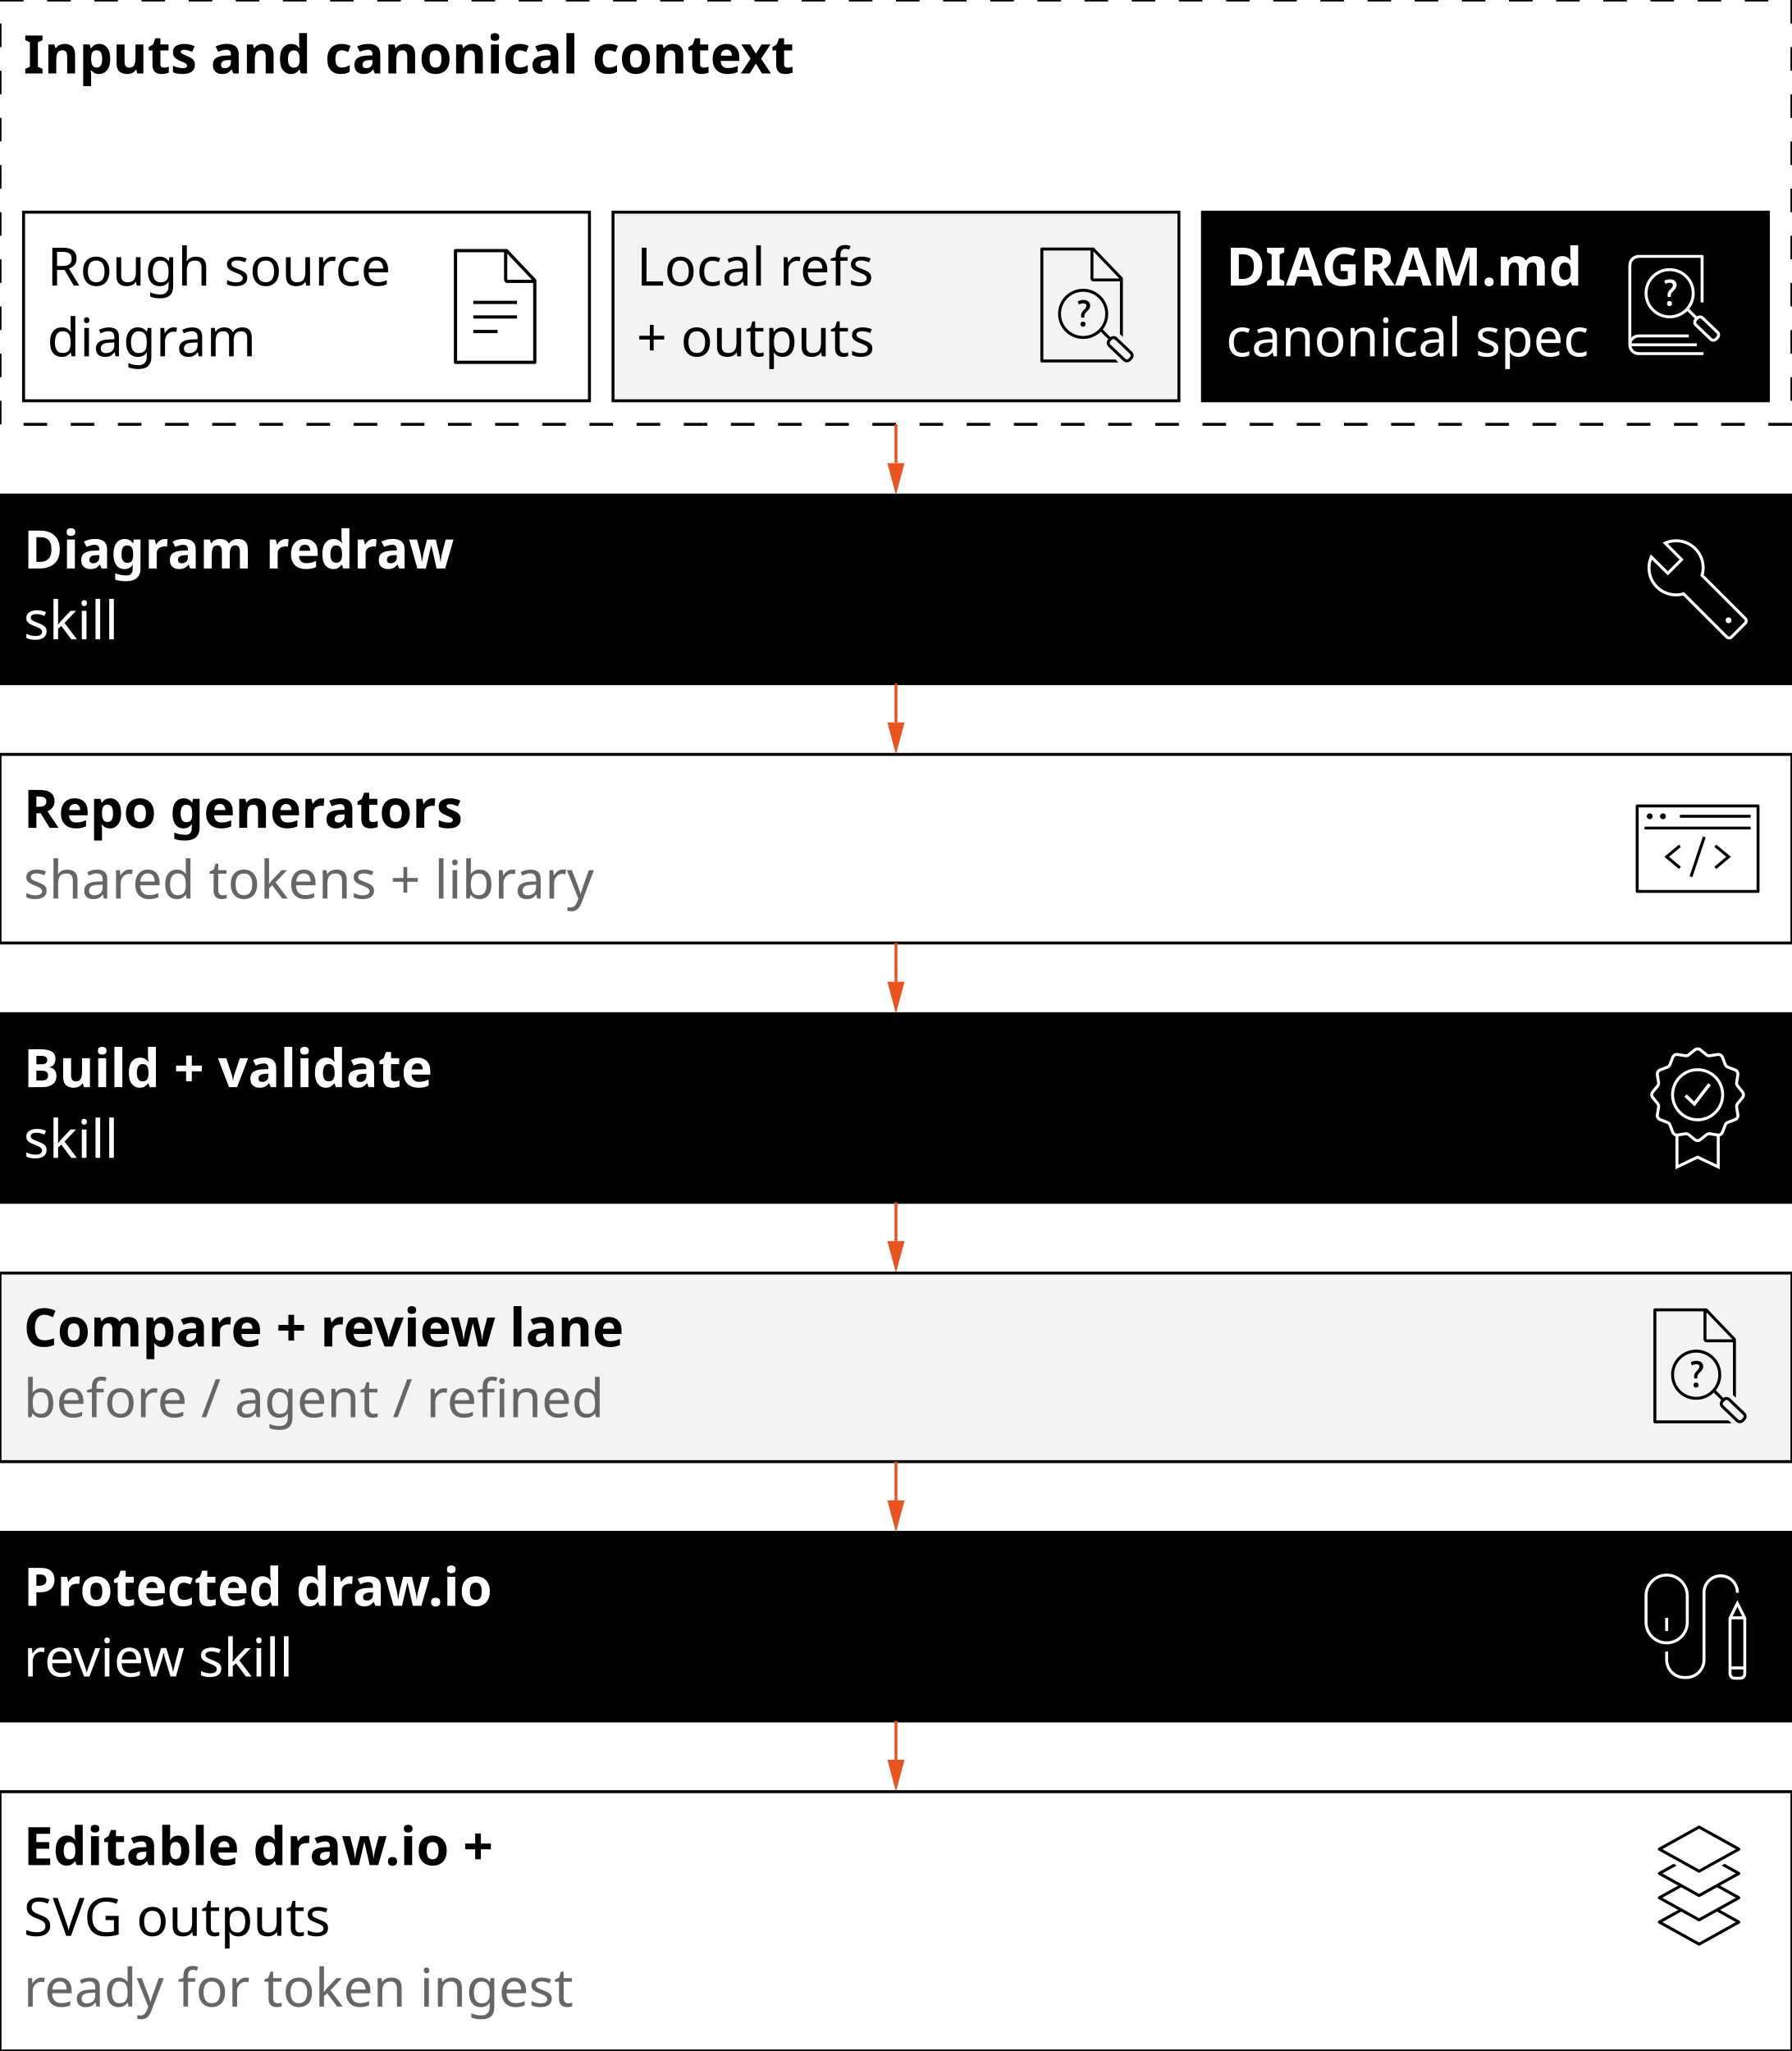
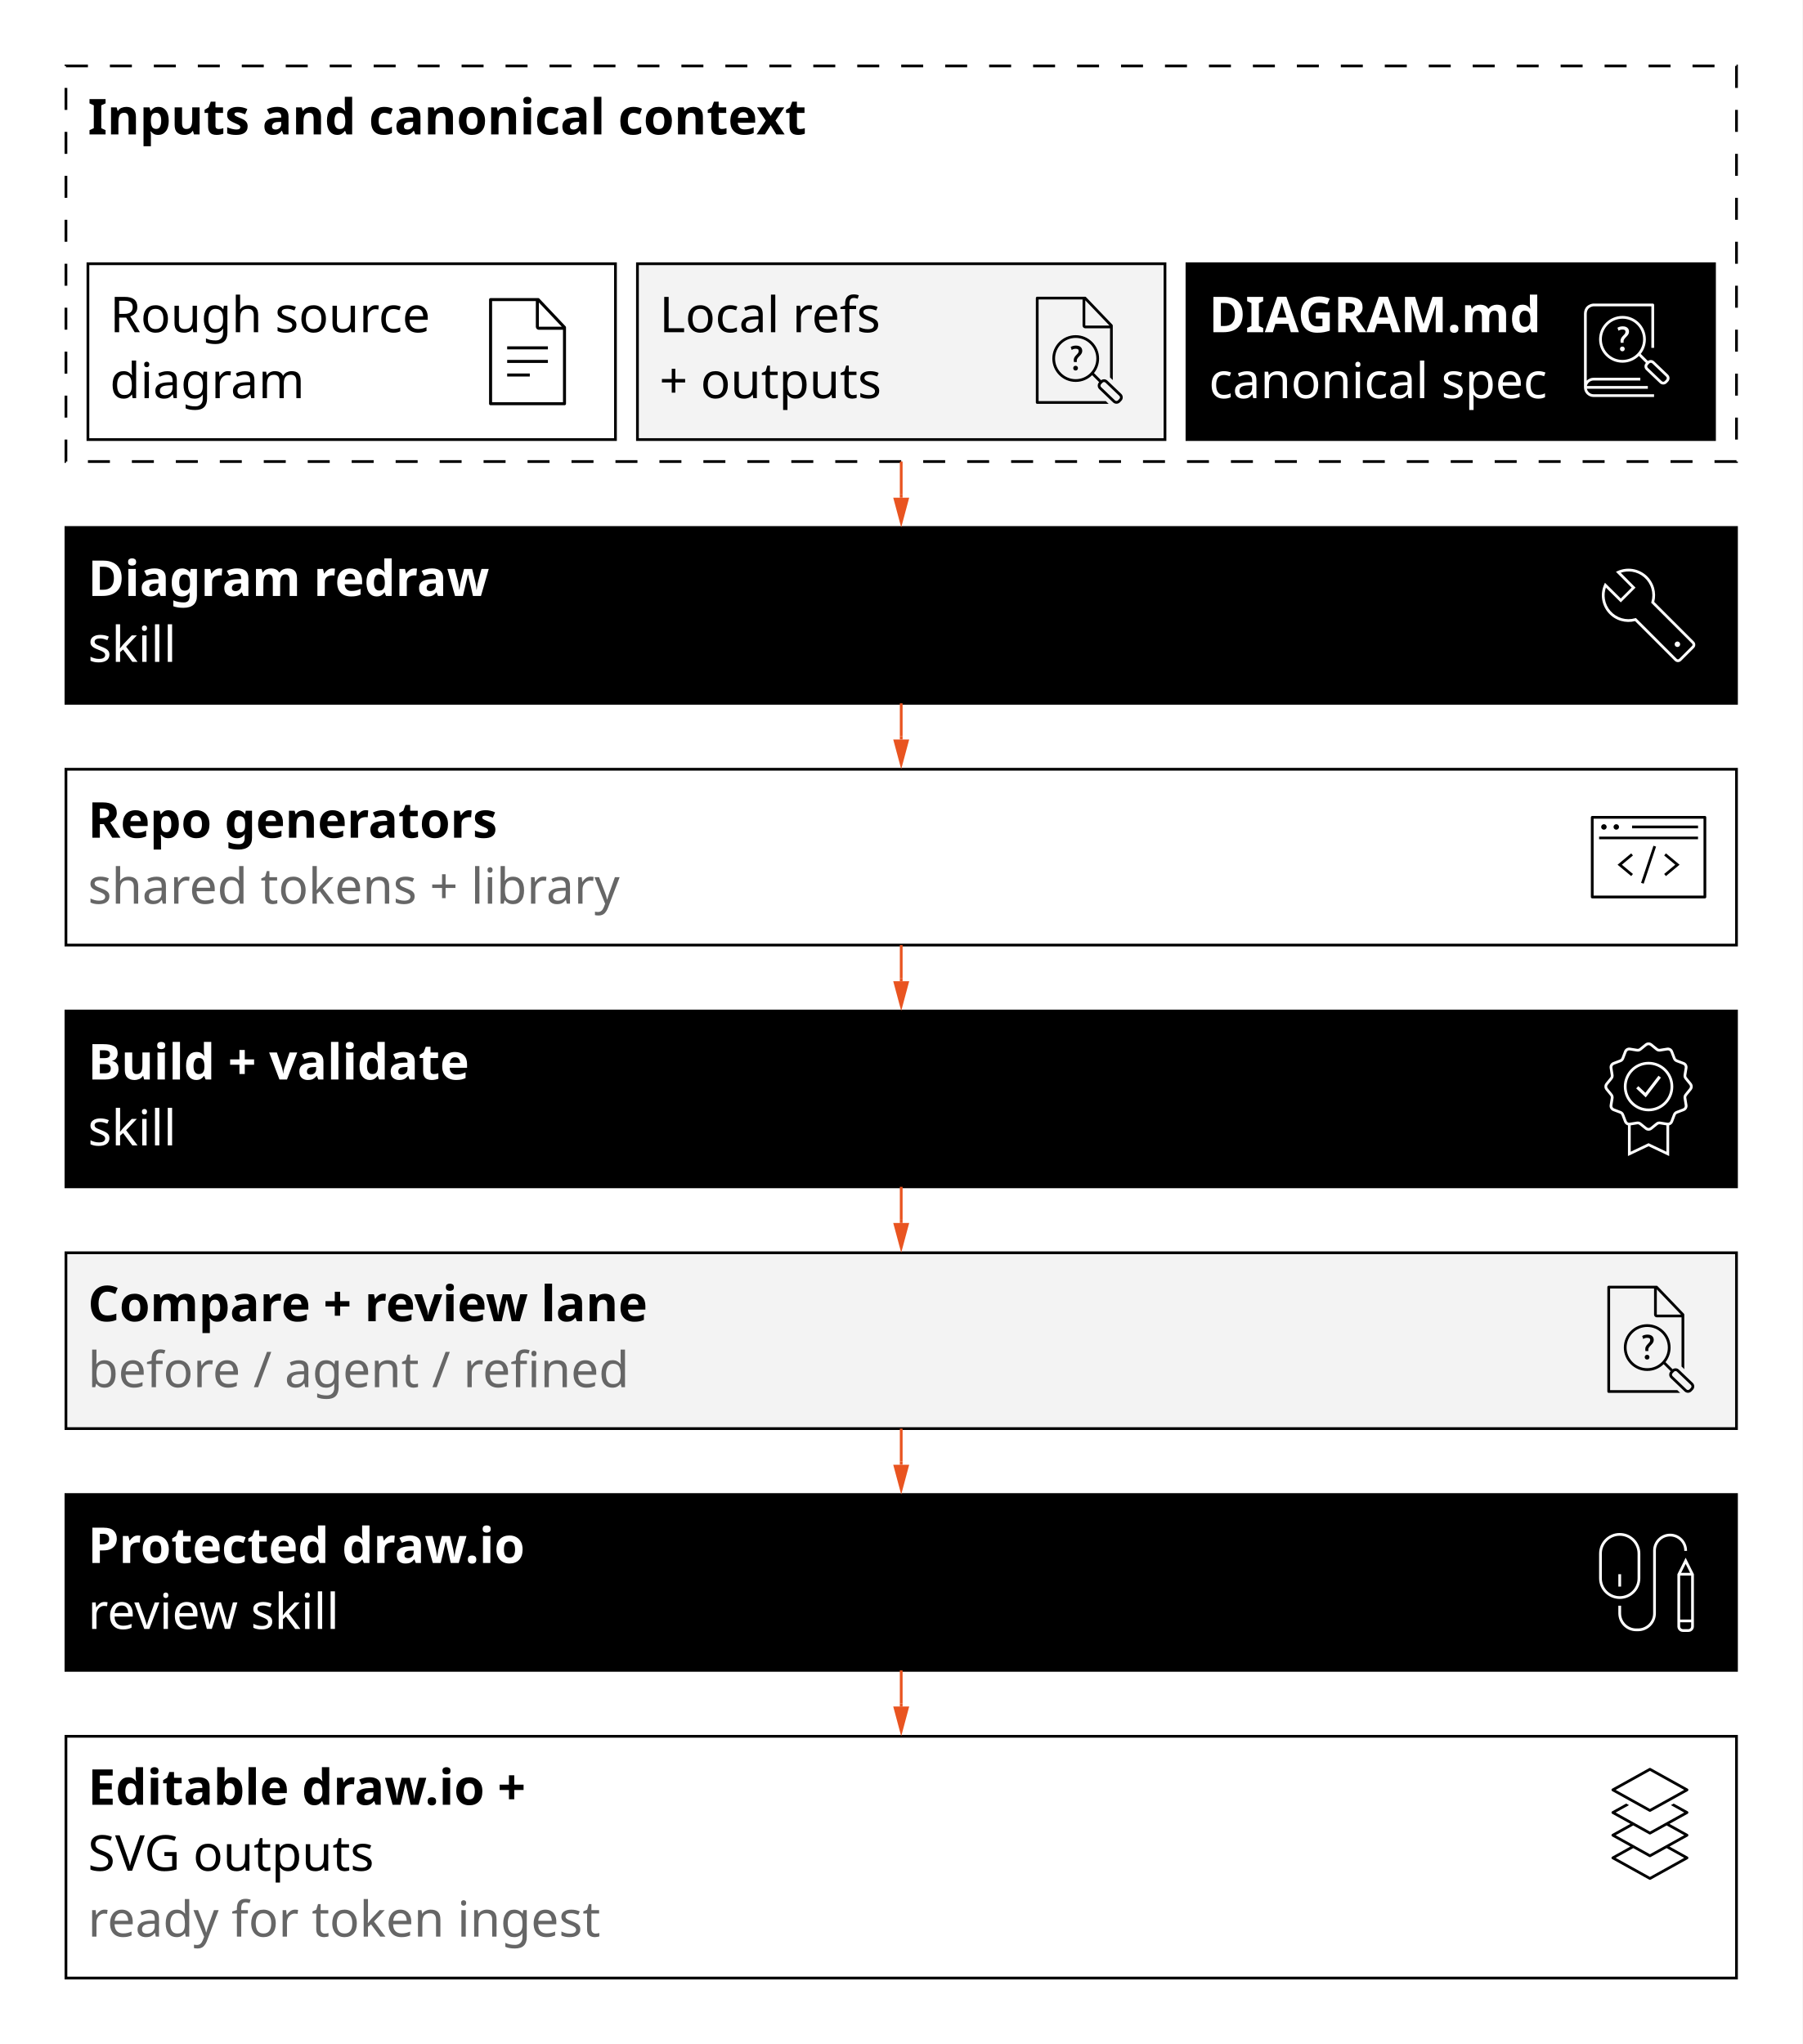
- <svg xmlns="http://www.w3.org/2000/svg" width="608" height="696" viewBox="0 0 608 696" xml:space="preserve">
-   <rect width="608" height="696" fill="#FFFFFF" />
+ <svg xmlns="http://www.w3.org/2000/svg" width="656" height="744" viewBox="0 0 656 744" xml:space="preserve">
+   <rect width="656" height="744" fill="#FFFFFF" />
  <g data-component-id="inputs">
-     <rect x="0" y="0" width="608" height="144" fill="#FFFFFF" stroke="#000000" stroke-width="1" stroke-miterlimit="10" stroke-dasharray="8 8" />
+     <rect x="24" y="24" width="608" height="144" fill="#FFFFFF" stroke="#000000" stroke-width="1" stroke-miterlimit="10" stroke-dasharray="8 8" />
    <text font-family="Ubuntu Sans">
-       <tspan x="8" y="24.92" font-size="18" font-weight="700" fill="#000000">Inputs and canonical context</tspan>
+       <tspan x="32" y="48.92" font-size="18" font-weight="700" fill="#000000">Inputs and canonical context</tspan>
    </text>
  </g>
-   <rect x="8" y="72" width="192" height="64" fill="#FFFFFF" stroke="#000000" stroke-width="1" stroke-miterlimit="10" />
+   <rect x="32" y="96" width="192" height="64" fill="#FFFFFF" stroke="#000000" stroke-width="1" stroke-miterlimit="10" />
  <text font-family="Ubuntu Sans">
-     <tspan x="16" y="96.92" font-size="18" font-weight="400" fill="#000000">Rough source</tspan>
-     <tspan x="16" y="120.92" font-size="18" font-weight="400" fill="#000000">diagram</tspan>
+     <tspan x="40" y="120.92" font-size="18" font-weight="400" fill="#000000">Rough source</tspan>
+     <tspan x="40" y="144.92" font-size="18" font-weight="400" fill="#000000">diagram</tspan>
  </text>
-   <g class="dg-icon" transform="translate(144 80)">
+   <g class="dg-icon" transform="translate(168 104)">
    <path d="M24.823 33.049H16.588V31.951H24.823V33.049Z" fill="#000000" />
    <path d="M31.411 28.107H16.588V27.01H31.411V28.107Z" fill="#000000" />
    <path d="M31.411 23.166H16.588V22.068H31.411V23.166Z" fill="#000000" />
    <path fill-rule="evenodd" clip-rule="evenodd" d="M27.881 4.5C28.032 4.5 28.177 4.562 28.28 4.672L37.85 14.795C37.946 14.897 38 15.032 38 15.172V42.951L37.989 43.062C37.945 43.276 37.776 43.445 37.562 43.489L37.451 43.5H10.549C10.284 43.5 10.062 43.312 10.011 43.062L10 42.951V5.049C10 4.746 10.246 4.5 10.549 4.5H27.881ZM11.098 42.402H36.902V16.029H28.117C27.511 16.029 27.02 15.537 27.02 14.931V5.598H11.098V42.402ZM28.117 14.931H36.467L28.117 6.098V14.931Z" fill="#000000" />
  </g>
-   <rect x="208" y="72" width="192" height="64" fill="#F3F3F3" stroke="#000000" stroke-width="1" stroke-miterlimit="10" />
+   <rect x="232" y="96" width="192" height="64" fill="#F3F3F3" stroke="#000000" stroke-width="1" stroke-miterlimit="10" />
  <text font-family="Ubuntu Sans">
-     <tspan x="216" y="96.92" font-size="18" font-weight="400" fill="#000000">Local refs</tspan>
-     <tspan x="216" y="120.92" font-size="18" font-weight="400" fill="#000000">+ outputs</tspan>
+     <tspan x="240" y="120.92" font-size="18" font-weight="400" fill="#000000">Local refs</tspan>
+     <tspan x="240" y="144.92" font-size="18" font-weight="400" fill="#000000">+ outputs</tspan>
  </text>
-   <g class="dg-icon" transform="translate(344 80)">
+   <g class="dg-icon" transform="translate(368 104)">
    <path fill-rule="evenodd" clip-rule="evenodd" d="M27.005 4.01C27.104 4.03 27.195 4.08 27.266 4.154L36.861 14.169C36.95 14.262 37 14.386 37 14.515V34.349L36.066 33.457C36.045 33.436 36.022 33.417 36 33.398V15.5H27C26.448 15.5 26 15.052 26 14.5V5H10V42H34.458L35.505 43H9.5C9.224 43 9 42.776 9 42.5V4.5C9 4.258 9.171 4.056 9.399 4.01L9.5 4H26.904L27.005 4.01ZM27 14.5H35.794L27 5.322V14.5Z" fill="#000000" />
    <path fill-rule="evenodd" clip-rule="evenodd" d="M23.507 18C28.205 18 32.014 21.809 32.014 26.507C32.014 28.511 31.319 30.351 30.159 31.805L32.757 34.402C33.435 33.896 34.398 33.937 35.03 34.541L40.082 39.369C40.786 40.042 40.812 41.159 40.139 41.863L39.614 42.412L39.482 42.536C38.803 43.117 37.779 43.1 37.119 42.469L32.067 37.641C31.407 37.01 31.343 35.988 31.893 35.282L32.011 35.145L32.047 35.106L29.491 32.551C27.954 34.073 25.841 35.014 23.507 35.014C18.809 35.014 15 31.205 15 26.507C15 21.809 18.809 18 23.507 18ZM34.339 35.264C34.034 34.972 33.55 34.982 33.259 35.287L32.733 35.837C32.442 36.142 32.453 36.627 32.758 36.918L37.81 41.746C38.116 42.038 38.6 42.027 38.892 41.722L39.416 41.172C39.707 40.867 39.696 40.383 39.391 40.092L34.339 35.264ZM23.507 19C19.361 19 16 22.361 16 26.507C16 30.653 19.361 34.014 23.507 34.014C27.653 34.014 31.014 30.653 31.014 26.507C31.014 22.361 27.653 19 23.507 19Z" fill="#000000" />
    <path d="M23.464 29.143C23.704 29.143 23.93 29.213 24.099 29.402C24.248 29.57 24.324 29.765 24.324 30.003C24.324 30.241 24.248 30.436 24.099 30.604C23.93 30.793 23.704 30.864 23.464 30.864C23.223 30.864 22.997 30.793 22.829 30.604C22.68 30.436 22.602 30.241 22.602 30.003C22.603 29.765 22.68 29.57 22.829 29.402C22.997 29.213 23.223 29.143 23.464 29.143Z" fill="#000000" />
    <path d="M23.613 21.787C24.028 21.787 24.385 21.845 24.677 21.952C24.962 22.057 25.216 22.212 25.398 22.411C25.557 22.585 25.706 22.792 25.776 23.044C25.853 23.274 25.885 23.491 25.885 23.706C25.885 24.012 25.823 24.28 25.712 24.518C25.607 24.742 25.474 24.951 25.311 25.144C25.165 25.316 25.007 25.501 24.82 25.674C24.656 25.838 24.502 25.994 24.36 26.161C24.221 26.326 24.113 26.484 24.029 26.662C23.949 26.835 23.903 27.016 23.903 27.221V27.77H22.879L22.839 27.568C22.824 27.494 22.807 27.394 22.807 27.275V27.018C22.807 26.748 22.851 26.476 22.969 26.241C23.067 26.044 23.184 25.84 23.318 25.66C23.451 25.484 23.61 25.309 23.783 25.15C23.935 25.011 24.056 24.864 24.201 24.705C24.316 24.579 24.41 24.427 24.482 24.259L24.485 24.253L24.531 24.139C24.573 24.02 24.598 23.89 24.598 23.747C24.598 23.576 24.563 23.438 24.516 23.343C24.471 23.255 24.396 23.177 24.302 23.113C24.21 23.052 24.108 23.011 23.979 22.989C23.83 22.965 23.68 22.952 23.518 22.952H23.258C22.911 22.985 22.588 23.079 22.309 23.233L22.048 23.377L21.951 23.095L21.685 22.311L21.851 22.206C22.034 22.09 22.297 22 22.581 21.919C22.892 21.83 23.242 21.787 23.613 21.787Z" fill="#000000" />
  </g>
-   <rect x="408" y="72" width="192" height="64" fill="#000000" stroke="#000000" stroke-width="1" stroke-miterlimit="10" />
+   <rect x="432" y="96" width="192" height="64" fill="#000000" stroke="#000000" stroke-width="1" stroke-miterlimit="10" />
  <text font-family="Ubuntu Sans">
-     <tspan x="416" y="96.92" font-size="18" font-weight="700" fill="#FFFFFF">DIAGRAM.md</tspan>
-     <tspan x="416" y="120.92" font-size="18" font-weight="400" fill="#FFFFFF">canonical spec</tspan>
+     <tspan x="440" y="120.92" font-size="18" font-weight="700" fill="#FFFFFF">DIAGRAM.md</tspan>
+     <tspan x="440" y="144.92" font-size="18" font-weight="400" fill="#FFFFFF">canonical spec</tspan>
  </text>
-   <g class="dg-icon" transform="translate(544 80)">
+   <g class="dg-icon" transform="translate(568 104)">
    <path d="M11.953 6.852L11.942 6.5H33.523C33.799 6.5 34.023 6.724 34.023 7V22.625H33.023V7.5H11.975C11.972 7.5 11.966 7.5 11.959 7.501C11.944 7.502 11.919 7.504 11.886 7.508C11.819 7.515 11.72 7.528 11.601 7.554C11.358 7.605 11.04 7.703 10.727 7.882C10.131 8.224 9.5 8.89 9.5 10.298V34.552C10.135 33.903 11.02 33.5 12 33.5H29V34.5H12C10.79 34.5 9.781 35.359 9.55 36.5H31.735V37.5H9.55C9.781 38.641 10.79 39.5 12 39.5H34V40.5H12C10.067 40.5 8.5 38.933 8.5 37V10.298C8.5 8.504 9.348 7.52 10.23 7.014C10.657 6.769 11.08 6.643 11.393 6.576C11.55 6.543 11.682 6.524 11.777 6.514C11.825 6.508 11.864 6.505 11.892 6.503C11.905 6.502 11.916 6.501 11.925 6.501C11.929 6.501 11.933 6.501 11.935 6.501C11.937 6.501 11.938 6.5 11.94 6.5H11.942C11.943 6.5 11.942 6.5 11.953 6.852Z" fill="#FFFFFF" />
    <path fill-rule="evenodd" clip-rule="evenodd" d="M22.507 11C27.205 11 31.014 14.809 31.014 19.507C31.014 21.511 30.319 23.351 29.159 24.805L31.757 27.402C32.435 26.896 33.398 26.937 34.03 27.541L39.082 32.369C39.786 33.042 39.812 34.159 39.139 34.863L38.614 35.412L38.482 35.536C37.803 36.117 36.779 36.1 36.119 35.469L31.067 30.641C30.407 30.009 30.343 28.988 30.893 28.282L31.011 28.145L31.047 28.106L28.491 25.551C26.954 27.073 24.841 28.014 22.507 28.014C17.809 28.014 14 24.205 14 19.507C14 14.809 17.809 11 22.507 11ZM33.339 28.264C33.034 27.972 32.55 27.982 32.259 28.287L31.733 28.837C31.442 29.142 31.453 29.627 31.758 29.918L36.81 34.746C37.116 35.038 37.6 35.027 37.892 34.722L38.416 34.172C38.707 33.867 38.696 33.383 38.391 33.092L33.339 28.264ZM22.507 12C18.361 12 15 15.361 15 19.507C15 23.653 18.361 27.014 22.507 27.014C26.653 27.014 30.014 23.653 30.014 19.507C30.014 15.361 26.653 12 22.507 12Z" fill="#FFFFFF" />
    <path d="M22.464 22.143C22.704 22.143 22.93 22.213 23.099 22.402C23.248 22.57 23.324 22.765 23.324 23.003C23.324 23.241 23.248 23.436 23.099 23.604C22.93 23.793 22.704 23.864 22.464 23.864C22.223 23.864 21.997 23.793 21.829 23.604C21.68 23.436 21.602 23.241 21.602 23.003C21.603 22.765 21.68 22.57 21.829 22.402C21.997 22.213 22.223 22.143 22.464 22.143Z" fill="#FFFFFF" />
    <path d="M22.613 14.787C23.028 14.787 23.385 14.845 23.677 14.952C23.962 15.057 24.216 15.212 24.398 15.411C24.557 15.585 24.706 15.792 24.776 16.044C24.853 16.274 24.885 16.491 24.885 16.706C24.885 17.012 24.823 17.28 24.712 17.518C24.607 17.742 24.474 17.951 24.311 18.144C24.165 18.316 24.007 18.501 23.82 18.674C23.656 18.838 23.502 18.994 23.36 19.161C23.221 19.326 23.113 19.484 23.029 19.662C22.949 19.835 22.903 20.016 22.903 20.221V20.77H21.879L21.839 20.568C21.824 20.494 21.807 20.394 21.807 20.275V20.018C21.807 19.748 21.851 19.476 21.969 19.241C22.067 19.044 22.184 18.84 22.318 18.66C22.451 18.484 22.61 18.309 22.783 18.15C22.935 18.011 23.056 17.864 23.201 17.705C23.316 17.579 23.41 17.427 23.482 17.259L23.485 17.253L23.531 17.139C23.573 17.02 23.598 16.89 23.598 16.747C23.598 16.576 23.563 16.438 23.516 16.343C23.471 16.255 23.396 16.177 23.302 16.113C23.21 16.052 23.108 16.011 22.979 15.989C22.83 15.964 22.68 15.952 22.518 15.952H22.258C21.911 15.985 21.588 16.079 21.309 16.233L21.048 16.377L20.951 16.095L20.685 15.312L20.851 15.206C21.034 15.09 21.297 15 21.581 14.919C21.892 14.83 22.242 14.787 22.613 14.787Z" fill="#FFFFFF" />
  </g>
  <g data-component-id="redraw">
-     <rect x="0" y="168" width="608" height="64" fill="#000000" stroke="#000000" stroke-width="1" stroke-miterlimit="10" />
+     <rect x="24" y="192" width="608" height="64" fill="#000000" stroke="#000000" stroke-width="1" stroke-miterlimit="10" />
    <text font-family="Ubuntu Sans">
-       <tspan x="8" y="192.92" font-size="18" font-weight="700" fill="#FFFFFF">Diagram redraw</tspan>
-       <tspan x="8" y="216.92" font-size="18" font-weight="400" fill="#FFFFFF">skill</tspan>
+       <tspan x="32" y="216.92" font-size="18" font-weight="700" fill="#FFFFFF">Diagram redraw</tspan>
+       <tspan x="32" y="240.92" font-size="18" font-weight="400" fill="#FFFFFF">skill</tspan>
    </text>
-     <g class="dg-icon" transform="translate(552 176)">
+     <g class="dg-icon" transform="translate(576 200)">
      <path fill-rule="evenodd" clip-rule="evenodd" d="M12.789 7.83C14.474 7.083 16.339 6.833 18.161 7.109C19.984 7.386 21.69 8.179 23.077 9.393C24.464 10.607 25.476 12.192 25.992 13.962C26.48 15.635 26.505 17.408 26.069 19.092L40.536 33.559C40.833 33.862 41 34.269 41 34.692C41 35.116 40.833 35.523 40.536 35.825L35.825 40.536C35.523 40.833 35.116 41 34.692 41C34.269 41 33.862 40.833 33.559 40.536L19.092 26.069C17.408 26.505 15.635 26.48 13.962 25.992C12.192 25.476 10.607 24.464 9.393 23.077C8.179 21.69 7.386 19.984 7.109 18.161C6.833 16.339 7.083 14.474 7.83 12.789L8.124 12.126L13.888 17.847L17.847 13.888L12.126 8.124L12.789 7.83ZM18.011 8.099C16.621 7.888 15.204 8.018 13.882 8.475L19.259 13.891L13.891 19.259L8.475 13.882C8.018 15.204 7.888 16.621 8.099 18.011C8.347 19.645 9.057 21.174 10.146 22.418C11.234 23.662 12.655 24.569 14.242 25.032C15.829 25.495 17.515 25.494 19.102 25.031L19.386 24.948L19.595 25.158L34.264 39.826C34.379 39.937 34.532 40 34.692 40C34.854 40 35.009 39.936 35.124 39.823L39.823 35.124C39.936 35.009 40 34.854 40 34.692C40 34.532 39.937 34.379 39.826 34.264L25.158 19.595L24.948 19.386L25.031 19.102C25.494 17.515 25.495 15.829 25.032 14.242C24.569 12.655 23.662 11.234 22.418 10.146C21.174 9.057 19.645 8.347 18.011 8.099Z" fill="#FFFFFF" />
      <path d="M35.5 34.5C35.5 35.052 35.052 35.5 34.5 35.5C33.948 35.5 33.5 35.052 33.5 34.5C33.5 33.948 33.948 33.5 34.5 33.5C35.052 33.5 35.5 33.948 35.5 34.5Z" fill="#FFFFFF" />
    </g>
  </g>
  <g data-component-id="generators">
-     <rect x="0" y="256" width="608" height="64" fill="#FFFFFF" stroke="#000000" stroke-width="1" stroke-miterlimit="10" />
+     <rect x="24" y="280" width="608" height="64" fill="#FFFFFF" stroke="#000000" stroke-width="1" stroke-miterlimit="10" />
    <text font-family="Ubuntu Sans">
-       <tspan x="8" y="280.92" font-size="18" font-weight="700" fill="#000000">Repo generators</tspan>
-       <tspan x="8" y="304.92" font-size="18" font-weight="400" fill="#666666">shared tokens + library</tspan>
+       <tspan x="32" y="304.92" font-size="18" font-weight="700" fill="#000000">Repo generators</tspan>
+       <tspan x="32" y="328.92" font-size="18" font-weight="400" fill="#666666">shared tokens + library</tspan>
    </text>
-     <g class="dg-icon" transform="translate(552 264)">
+     <g class="dg-icon" transform="translate(576 288)">
      <path d="M42 17.475H6V16.525H42V17.475Z" fill="#000000" />
      <path d="M42 13.5H18V12.5H42V13.5Z" fill="#000000" />
      <path fill-rule="evenodd" clip-rule="evenodd" d="M44.601 9.01C44.829 9.056 45 9.258 45 9.5V38.5C45 38.742 44.829 38.944 44.601 38.99L44.5 39H3.5C3.258 39 3.056 38.829 3.01 38.601L3 38.5V9.5C3 9.224 3.224 9 3.5 9H44.5L44.601 9.01ZM4 38H44V10H4V38Z" fill="#000000" />
      <path d="M7.75 12C8.302 12 8.75 12.448 8.75 13C8.75 13.552 8.302 14 7.75 14C7.198 14 6.75 13.552 6.75 13C6.75 12.448 7.198 12 7.75 12Z" fill="#000000" />
      <path d="M12.25 12C12.802 12 13.25 12.448 13.25 13C13.25 13.552 12.802 14 12.25 14C11.698 14 11.25 13.552 11.25 13C11.25 12.448 11.698 12 12.25 12Z" fill="#000000" />
      <path d="M26.725 20.158L22.225 33.658L21.275 33.342L25.775 19.842L26.725 20.158Z" fill="#000000" />
      <path d="M18.32 23.384L14.28 26.75L18.32 30.116L17.68 30.884L12.719 26.75L17.68 22.616L18.32 23.384Z" fill="#000000" />
      <path d="M35.281 26.75L30.32 30.884L29.68 30.116L33.72 26.75L29.68 23.384L30.32 22.616L35.281 26.75Z" fill="#000000" />
    </g>
  </g>
  <g data-component-id="validate">
-     <rect x="0" y="344" width="608" height="64" fill="#000000" stroke="#000000" stroke-width="1" stroke-miterlimit="10" />
+     <rect x="24" y="368" width="608" height="64" fill="#000000" stroke="#000000" stroke-width="1" stroke-miterlimit="10" />
    <text font-family="Ubuntu Sans">
-       <tspan x="8" y="368.92" font-size="18" font-weight="700" fill="#FFFFFF">Build + validate</tspan>
-       <tspan x="8" y="392.92" font-size="18" font-weight="400" fill="#FFFFFF">skill</tspan>
+       <tspan x="32" y="392.92" font-size="18" font-weight="700" fill="#FFFFFF">Build + validate</tspan>
+       <tspan x="32" y="416.92" font-size="18" font-weight="400" fill="#FFFFFF">skill</tspan>
    </text>
-     <g class="dg-icon" transform="translate(552 352)">
+     <g class="dg-icon" transform="translate(576 376)">
      <path fill-rule="evenodd" clip-rule="evenodd" d="M22.738 3.882C23.473 3.284 24.527 3.284 25.262 3.882L27.314 5.552C27.535 5.731 27.822 5.808 28.104 5.763L30.716 5.344C31.651 5.193 32.565 5.72 32.902 6.605L33.845 9.077C33.946 9.343 34.157 9.554 34.423 9.655L36.895 10.598C37.78 10.935 38.307 11.849 38.156 12.784L37.737 15.396C37.692 15.678 37.769 15.965 37.948 16.186L39.618 18.238C40.216 18.973 40.216 20.027 39.618 20.762L37.948 22.814C37.769 23.035 37.692 23.322 37.737 23.604L38.156 26.216C38.307 27.151 37.78 28.065 36.895 28.402L34.423 29.345C34.157 29.446 33.946 29.657 33.845 29.923L32.902 32.395C32.661 33.027 32.126 33.473 31.5 33.624V44.791L24 41.225L16.5 44.791V33.624C15.874 33.473 15.339 33.027 15.098 32.395L14.155 29.923C14.054 29.657 13.843 29.446 13.577 29.345L11.105 28.402C10.22 28.065 9.693 27.151 9.844 26.216L10.263 23.604C10.308 23.322 10.231 23.035 10.052 22.814L8.382 20.762C7.784 20.027 7.784 18.973 8.382 18.238L10.052 16.186C10.231 15.965 10.308 15.678 10.263 15.396L9.844 12.784C9.693 11.848 10.22 10.935 11.105 10.598L13.577 9.655C13.843 9.554 14.054 9.343 14.155 9.077L15.098 6.605C15.435 5.72 16.349 5.193 17.284 5.344L19.896 5.763C20.178 5.808 20.465 5.731 20.686 5.552L22.738 3.882ZM19.896 33.237L17.5 33.621V43.208L23.785 40.22L24 40.117L24.215 40.22L30.5 43.208V33.621L28.104 33.237C27.822 33.192 27.535 33.269 27.314 33.448L25.262 35.118C24.527 35.716 23.473 35.716 22.738 35.118L20.686 33.448C20.465 33.269 20.178 33.192 19.896 33.237ZM24.631 4.658C24.263 4.359 23.737 4.359 23.369 4.658L21.316 6.327C20.874 6.687 20.3 6.841 19.737 6.751L17.125 6.331C16.657 6.256 16.201 6.519 16.032 6.962L15.09 9.434C14.887 9.966 14.466 10.387 13.934 10.59L11.462 11.532C11.019 11.701 10.756 12.157 10.831 12.625L11.251 15.237C11.341 15.8 11.187 16.374 10.827 16.816L9.158 18.869C8.859 19.237 8.859 19.763 9.158 20.131L10.827 22.184C11.187 22.626 11.341 23.2 11.251 23.763L10.831 26.375C10.756 26.843 11.019 27.299 11.462 27.468L13.934 28.41C14.466 28.613 14.887 29.034 15.09 29.566L16.032 32.038C16.201 32.481 16.657 32.744 17.125 32.669L19.737 32.249C20.3 32.159 20.874 32.313 21.316 32.673L23.369 34.342C23.737 34.641 24.263 34.641 24.631 34.342L26.684 32.673C27.126 32.313 27.7 32.159 28.263 32.249L30.875 32.669C31.343 32.744 31.799 32.481 31.968 32.038L32.91 29.566C33.113 29.034 33.534 28.613 34.066 28.41L36.538 27.468C36.981 27.299 37.244 26.843 37.169 26.375L36.749 23.763C36.659 23.2 36.813 22.626 37.173 22.184L38.842 20.131C39.141 19.763 39.141 19.237 38.842 18.869L37.173 16.816C36.813 16.374 36.659 15.8 36.749 15.237L37.169 12.625C37.244 12.157 36.981 11.701 36.538 11.532L34.066 10.59C33.534 10.387 33.113 9.966 32.91 9.434L31.968 6.962C31.799 6.519 31.343 6.256 30.875 6.331L28.263 6.751C27.7 6.841 27.126 6.687 26.684 6.327L24.631 4.658Z" fill="#FFFFFF" />
      <path d="M28.5 16.248L22.977 23.439L22.525 23.013L19.501 20.171L20.27 19.351L22.842 21.768L27.607 15.562L28.5 16.248Z" fill="#FFFFFF" />
      <path fill-rule="evenodd" clip-rule="evenodd" d="M24 10.5C28.971 10.5 33 14.529 33 19.5C33 24.471 28.971 28.5 24 28.5C19.029 28.5 15 24.471 15 19.5C15 14.529 19.029 10.5 24 10.5ZM24 11.5C19.582 11.5 16 15.082 16 19.5C16 23.918 19.582 27.5 24 27.5C28.418 27.5 32 23.918 32 19.5C32 15.082 28.418 11.5 24 11.5Z" fill="#FFFFFF" />
    </g>
  </g>
  <g data-component-id="review">
-     <rect x="0" y="432" width="608" height="64" fill="#F3F3F3" stroke="#000000" stroke-width="1" stroke-miterlimit="10" />
+     <rect x="24" y="456" width="608" height="64" fill="#F3F3F3" stroke="#000000" stroke-width="1" stroke-miterlimit="10" />
    <text font-family="Ubuntu Sans">
-       <tspan x="8" y="456.92" font-size="18" font-weight="700" fill="#000000">Compare + review lane</tspan>
-       <tspan x="8" y="480.92" font-size="18" font-weight="400" fill="#666666">before / agent / refined</tspan>
+       <tspan x="32" y="480.92" font-size="18" font-weight="700" fill="#000000">Compare + review lane</tspan>
+       <tspan x="32" y="504.92" font-size="18" font-weight="400" fill="#666666">before / agent / refined</tspan>
    </text>
-     <g class="dg-icon" transform="translate(552 440)">
+     <g class="dg-icon" transform="translate(576 464)">
      <path fill-rule="evenodd" clip-rule="evenodd" d="M27.005 4.01C27.104 4.03 27.195 4.08 27.266 4.154L36.861 14.169C36.95 14.262 37 14.386 37 14.515V34.349L36.066 33.457C36.045 33.436 36.022 33.417 36 33.398V15.5H27C26.448 15.5 26 15.052 26 14.5V5H10V42H34.458L35.505 43H9.5C9.224 43 9 42.776 9 42.5V4.5C9 4.258 9.171 4.056 9.399 4.01L9.5 4H26.904L27.005 4.01ZM27 14.5H35.794L27 5.322V14.5Z" fill="#000000" />
      <path fill-rule="evenodd" clip-rule="evenodd" d="M23.507 18C28.205 18 32.014 21.809 32.014 26.507C32.014 28.511 31.319 30.351 30.159 31.805L32.757 34.402C33.435 33.896 34.398 33.937 35.03 34.541L40.082 39.369C40.786 40.042 40.812 41.159 40.139 41.863L39.614 42.412L39.482 42.536C38.803 43.117 37.779 43.1 37.119 42.469L32.067 37.641C31.407 37.01 31.343 35.988 31.893 35.282L32.011 35.145L32.047 35.106L29.491 32.551C27.954 34.073 25.841 35.014 23.507 35.014C18.809 35.014 15 31.205 15 26.507C15 21.809 18.809 18 23.507 18ZM34.339 35.264C34.034 34.972 33.55 34.982 33.259 35.287L32.733 35.837C32.442 36.142 32.453 36.627 32.758 36.918L37.81 41.746C38.116 42.038 38.6 42.027 38.892 41.722L39.416 41.172C39.707 40.867 39.696 40.383 39.391 40.092L34.339 35.264ZM23.507 19C19.361 19 16 22.361 16 26.507C16 30.653 19.361 34.014 23.507 34.014C27.653 34.014 31.014 30.653 31.014 26.507C31.014 22.361 27.653 19 23.507 19Z" fill="#000000" />
      <path d="M23.464 29.143C23.704 29.143 23.93 29.213 24.099 29.402C24.248 29.57 24.324 29.765 24.324 30.003C24.324 30.241 24.248 30.436 24.099 30.604C23.93 30.793 23.704 30.864 23.464 30.864C23.223 30.864 22.997 30.793 22.829 30.604C22.68 30.436 22.602 30.241 22.602 30.003C22.603 29.765 22.68 29.57 22.829 29.402C22.997 29.213 23.223 29.143 23.464 29.143Z" fill="#000000" />
      <path d="M23.613 21.787C24.028 21.787 24.385 21.845 24.677 21.952C24.962 22.057 25.216 22.212 25.398 22.411C25.557 22.585 25.706 22.792 25.776 23.044C25.853 23.274 25.885 23.491 25.885 23.706C25.885 24.012 25.823 24.28 25.712 24.518C25.607 24.742 25.474 24.951 25.311 25.144C25.165 25.316 25.007 25.501 24.82 25.674C24.656 25.838 24.502 25.994 24.36 26.161C24.221 26.326 24.113 26.484 24.029 26.662C23.949 26.835 23.903 27.016 23.903 27.221V27.77H22.879L22.839 27.568C22.824 27.494 22.807 27.394 22.807 27.275V27.018C22.807 26.748 22.851 26.476 22.969 26.241C23.067 26.044 23.184 25.84 23.318 25.66C23.451 25.484 23.61 25.309 23.783 25.15C23.935 25.011 24.056 24.864 24.201 24.705C24.316 24.579 24.41 24.427 24.482 24.259L24.485 24.253L24.531 24.139C24.573 24.02 24.598 23.89 24.598 23.747C24.598 23.576 24.563 23.438 24.516 23.343C24.471 23.255 24.396 23.177 24.302 23.113C24.21 23.052 24.108 23.011 23.979 22.989C23.83 22.965 23.68 22.952 23.518 22.952H23.258C22.911 22.985 22.588 23.079 22.309 23.233L22.048 23.377L21.951 23.095L21.685 22.311L21.851 22.206C22.034 22.09 22.297 22 22.581 21.919C22.892 21.83 23.242 21.787 23.613 21.787Z" fill="#000000" />
    </g>
  </g>
  <g data-component-id="drawio">
-     <rect x="0" y="520" width="608" height="64" fill="#000000" stroke="#000000" stroke-width="1" stroke-miterlimit="10" />
+     <rect x="24" y="544" width="608" height="64" fill="#000000" stroke="#000000" stroke-width="1" stroke-miterlimit="10" />
    <text font-family="Ubuntu Sans">
-       <tspan x="8" y="544.92" font-size="18" font-weight="700" fill="#FFFFFF">Protected draw.io</tspan>
-       <tspan x="8" y="568.92" font-size="18" font-weight="400" fill="#FFFFFF">review skill</tspan>
+       <tspan x="32" y="568.92" font-size="18" font-weight="700" fill="#FFFFFF">Protected draw.io</tspan>
+       <tspan x="32" y="592.92" font-size="18" font-weight="400" fill="#FFFFFF">review skill</tspan>
    </text>
-     <g class="dg-icon" transform="translate(552 528)">
+     <g class="dg-icon" transform="translate(576 552)">
      <path d="M31.833 6.25C35.239 6.25 38 9.011 38 12.417V12.513H37V12.417C37 9.564 34.687 7.25 31.833 7.25C28.98 7.25 26.667 9.564 26.667 12.417V35.25C26.667 38.84 23.757 41.75 20.167 41.75H19.5C15.91 41.75 13 38.84 13 35.25V32.461H14V35.25C14 38.288 16.462 40.75 19.5 40.75H20.167C23.204 40.75 25.667 38.288 25.667 35.25V12.417C25.667 9.011 28.427 6.25 31.833 6.25Z" fill="#FFFFFF" />
      <path d="M14 25.5H13V21H14V25.5Z" fill="#FFFFFF" />
      <path fill-rule="evenodd" clip-rule="evenodd" d="M13.5 6C17.642 6 21 9.358 21 13.5V22.5C21 26.642 17.642 30 13.5 30C9.358 30 6 26.642 6 22.5V13.5C6 9.358 9.358 6 13.5 6ZM13.5 7C9.91 7 7 9.91 7 13.5V22.5C7 26.09 9.91 29 13.5 29C17.09 29 20 26.09 20 22.5V13.5C20 9.91 17.09 7 13.5 7Z" fill="#FFFFFF" />
      <path fill-rule="evenodd" clip-rule="evenodd" d="M40.5 21V40C40.5 41.105 39.605 42 38.5 42H36.5C35.464 42 34.613 41.213 34.511 40.204L34.5 40V21L37.5 15L40.5 21ZM35.5 38.5V40C35.5 40.552 35.948 41 36.5 41H38.5C39.052 41 39.5 40.552 39.5 40V38.5H35.5ZM35.5 37.5H39.5V21.5H35.5V37.5ZM35.868 20.5H39.132L37.5 17.236L35.868 20.5Z" fill="#FFFFFF" />
    </g>
  </g>
  <g data-component-id="outputs">
-     <rect x="0" y="608" width="608" height="88" fill="#FFFFFF" stroke="#000000" stroke-width="1" stroke-miterlimit="10" />
+     <rect x="24" y="632" width="608" height="88" fill="#FFFFFF" stroke="#000000" stroke-width="1" stroke-miterlimit="10" />
    <text font-family="Ubuntu Sans">
-       <tspan x="8" y="632.92" font-size="18" font-weight="700" fill="#000000">Editable draw.io +</tspan>
-       <tspan x="8" y="656.92" font-size="18" font-weight="400" fill="#000000">SVG outputs</tspan>
-       <tspan x="8" y="680.92" font-size="18" font-weight="400" fill="#666666">ready for token ingest</tspan>
+       <tspan x="32" y="656.92" font-size="18" font-weight="700" fill="#000000">Editable draw.io +</tspan>
+       <tspan x="32" y="680.92" font-size="18" font-weight="400" fill="#000000">SVG outputs</tspan>
+       <tspan x="32" y="704.92" font-size="18" font-weight="400" fill="#666666">ready for token ingest</tspan>
    </text>
-     <g class="dg-icon" transform="translate(552 616)">
+     <g class="dg-icon" transform="translate(576 640)">
      <path fill-rule="evenodd" clip-rule="evenodd" d="M38.243 19.312C38.402 19.401 38.5 19.569 38.5 19.75C38.5 19.931 38.401 20.098 38.243 20.186L31.605 23.874L38.243 27.562C38.402 27.651 38.5 27.819 38.5 28C38.5 28.181 38.401 28.348 38.243 28.436L31.605 32.124L38.243 35.812C38.402 35.901 38.5 36.069 38.5 36.25C38.5 36.431 38.401 36.598 38.243 36.687L24.743 44.187C24.592 44.27 24.408 44.27 24.257 44.187L10.757 36.687C10.598 36.598 10.5 36.431 10.5 36.25C10.5 36.069 10.598 35.901 10.757 35.812L17.395 32.124L10.757 28.436C10.598 28.348 10.5 28.181 10.5 28C10.5 27.819 10.598 27.651 10.757 27.562L17.395 23.874L10.757 20.186C10.598 20.098 10.5 19.931 10.5 19.75C10.5 19.569 10.598 19.401 10.757 19.312L15.85 16.482L16.88 17.055L12.029 19.749L24.5 26.677L36.97 19.749L32.119 17.055L33.149 16.482L38.243 19.312ZM24.743 35.937C24.592 36.02 24.408 36.02 24.257 35.937L18.425 32.696L12.029 36.249L24.5 43.177L36.97 36.249L30.574 32.696L24.743 35.937ZM24.743 27.686C24.592 27.77 24.408 27.77 24.257 27.686L18.425 24.446L12.029 27.999L24.5 34.927L36.97 27.999L30.574 24.446L24.743 27.686Z" fill="#000000" />
      <path fill-rule="evenodd" clip-rule="evenodd" d="M24.315 3.535C24.454 3.48 24.611 3.489 24.743 3.562L38.243 11.062C38.402 11.151 38.5 11.319 38.5 11.5C38.5 11.681 38.402 11.849 38.243 11.938L24.743 19.438C24.592 19.521 24.408 19.521 24.257 19.438L10.757 11.938C10.598 11.849 10.5 11.681 10.5 11.5C10.5 11.319 10.598 11.151 10.757 11.062L24.257 3.562L24.315 3.535ZM12.03 11.5L24.5 18.427L36.969 11.5L24.5 4.572L12.03 11.5Z" fill="#000000" />
    </g>
  </g>
  <g data-component-id="inputs.bottom-&gt;redraw.top">
-     <line x1="304" y1="144" x2="304" y2="156" fill="none" stroke="#E95420" stroke-width="1" stroke-miterlimit="10" />
-     <line x1="304" y1="156" x2="304" y2="156" fill="none" stroke="#E95420" stroke-width="1" stroke-miterlimit="10" />
-     <line x1="304" y1="156" x2="304" y2="157.159" fill="none" stroke="#E95420" stroke-width="1" stroke-miterlimit="10" />
-     <polygon points="301.095,157.159 304,168 306.905,157.159" fill="#E95420" />
+     <line x1="328" y1="168" x2="328" y2="180" fill="none" stroke="#E95420" stroke-width="1" stroke-miterlimit="10" />
+     <line x1="328" y1="180" x2="328" y2="180" fill="none" stroke="#E95420" stroke-width="1" stroke-miterlimit="10" />
+     <line x1="328" y1="180" x2="328" y2="181.159" fill="none" stroke="#E95420" stroke-width="1" stroke-miterlimit="10" />
+     <polygon points="325.095,181.159 328,192 330.905,181.159" fill="#E95420" />
  </g>
  <g data-component-id="redraw.bottom-&gt;generators.top">
-     <line x1="304" y1="232" x2="304" y2="244" fill="none" stroke="#E95420" stroke-width="1" stroke-miterlimit="10" />
-     <line x1="304" y1="244" x2="304" y2="244" fill="none" stroke="#E95420" stroke-width="1" stroke-miterlimit="10" />
-     <line x1="304" y1="244" x2="304" y2="245.159" fill="none" stroke="#E95420" stroke-width="1" stroke-miterlimit="10" />
-     <polygon points="301.095,245.159 304,256 306.905,245.159" fill="#E95420" />
+     <line x1="328" y1="256" x2="328" y2="268" fill="none" stroke="#E95420" stroke-width="1" stroke-miterlimit="10" />
+     <line x1="328" y1="268" x2="328" y2="268" fill="none" stroke="#E95420" stroke-width="1" stroke-miterlimit="10" />
+     <line x1="328" y1="268" x2="328" y2="269.159" fill="none" stroke="#E95420" stroke-width="1" stroke-miterlimit="10" />
+     <polygon points="325.095,269.159 328,280 330.905,269.159" fill="#E95420" />
  </g>
  <g data-component-id="generators.bottom-&gt;validate.top">
-     <line x1="304" y1="320" x2="304" y2="332" fill="none" stroke="#E95420" stroke-width="1" stroke-miterlimit="10" />
-     <line x1="304" y1="332" x2="304" y2="332" fill="none" stroke="#E95420" stroke-width="1" stroke-miterlimit="10" />
-     <line x1="304" y1="332" x2="304" y2="333.159" fill="none" stroke="#E95420" stroke-width="1" stroke-miterlimit="10" />
-     <polygon points="301.095,333.159 304,344 306.905,333.159" fill="#E95420" />
+     <line x1="328" y1="344" x2="328" y2="356" fill="none" stroke="#E95420" stroke-width="1" stroke-miterlimit="10" />
+     <line x1="328" y1="356" x2="328" y2="356" fill="none" stroke="#E95420" stroke-width="1" stroke-miterlimit="10" />
+     <line x1="328" y1="356" x2="328" y2="357.159" fill="none" stroke="#E95420" stroke-width="1" stroke-miterlimit="10" />
+     <polygon points="325.095,357.159 328,368 330.905,357.159" fill="#E95420" />
  </g>
  <g data-component-id="validate.bottom-&gt;review.top">
-     <line x1="304" y1="408" x2="304" y2="420" fill="none" stroke="#E95420" stroke-width="1" stroke-miterlimit="10" />
-     <line x1="304" y1="420" x2="304" y2="420" fill="none" stroke="#E95420" stroke-width="1" stroke-miterlimit="10" />
-     <line x1="304" y1="420" x2="304" y2="421.159" fill="none" stroke="#E95420" stroke-width="1" stroke-miterlimit="10" />
-     <polygon points="301.095,421.159 304,432 306.905,421.159" fill="#E95420" />
+     <line x1="328" y1="432" x2="328" y2="444" fill="none" stroke="#E95420" stroke-width="1" stroke-miterlimit="10" />
+     <line x1="328" y1="444" x2="328" y2="444" fill="none" stroke="#E95420" stroke-width="1" stroke-miterlimit="10" />
+     <line x1="328" y1="444" x2="328" y2="445.159" fill="none" stroke="#E95420" stroke-width="1" stroke-miterlimit="10" />
+     <polygon points="325.095,445.159 328,456 330.905,445.159" fill="#E95420" />
  </g>
  <g data-component-id="review.bottom-&gt;drawio.top">
-     <line x1="304" y1="496" x2="304" y2="508" fill="none" stroke="#E95420" stroke-width="1" stroke-miterlimit="10" />
-     <line x1="304" y1="508" x2="304" y2="508" fill="none" stroke="#E95420" stroke-width="1" stroke-miterlimit="10" />
-     <line x1="304" y1="508" x2="304" y2="509.159" fill="none" stroke="#E95420" stroke-width="1" stroke-miterlimit="10" />
-     <polygon points="301.095,509.159 304,520 306.905,509.159" fill="#E95420" />
+     <line x1="328" y1="520" x2="328" y2="532" fill="none" stroke="#E95420" stroke-width="1" stroke-miterlimit="10" />
+     <line x1="328" y1="532" x2="328" y2="532" fill="none" stroke="#E95420" stroke-width="1" stroke-miterlimit="10" />
+     <line x1="328" y1="532" x2="328" y2="533.159" fill="none" stroke="#E95420" stroke-width="1" stroke-miterlimit="10" />
+     <polygon points="325.095,533.159 328,544 330.905,533.159" fill="#E95420" />
  </g>
  <g data-component-id="drawio.bottom-&gt;outputs.top">
-     <line x1="304" y1="584" x2="304" y2="596" fill="none" stroke="#E95420" stroke-width="1" stroke-miterlimit="10" />
-     <line x1="304" y1="596" x2="304" y2="596" fill="none" stroke="#E95420" stroke-width="1" stroke-miterlimit="10" />
-     <line x1="304" y1="596" x2="304" y2="597.159" fill="none" stroke="#E95420" stroke-width="1" stroke-miterlimit="10" />
-     <polygon points="301.095,597.159 304,608 306.905,597.159" fill="#E95420" />
+     <line x1="328" y1="608" x2="328" y2="620" fill="none" stroke="#E95420" stroke-width="1" stroke-miterlimit="10" />
+     <line x1="328" y1="620" x2="328" y2="620" fill="none" stroke="#E95420" stroke-width="1" stroke-miterlimit="10" />
+     <line x1="328" y1="620" x2="328" y2="621.159" fill="none" stroke="#E95420" stroke-width="1" stroke-miterlimit="10" />
+     <polygon points="325.095,621.159 328,632 330.905,621.159" fill="#E95420" />
  </g>
</svg>
